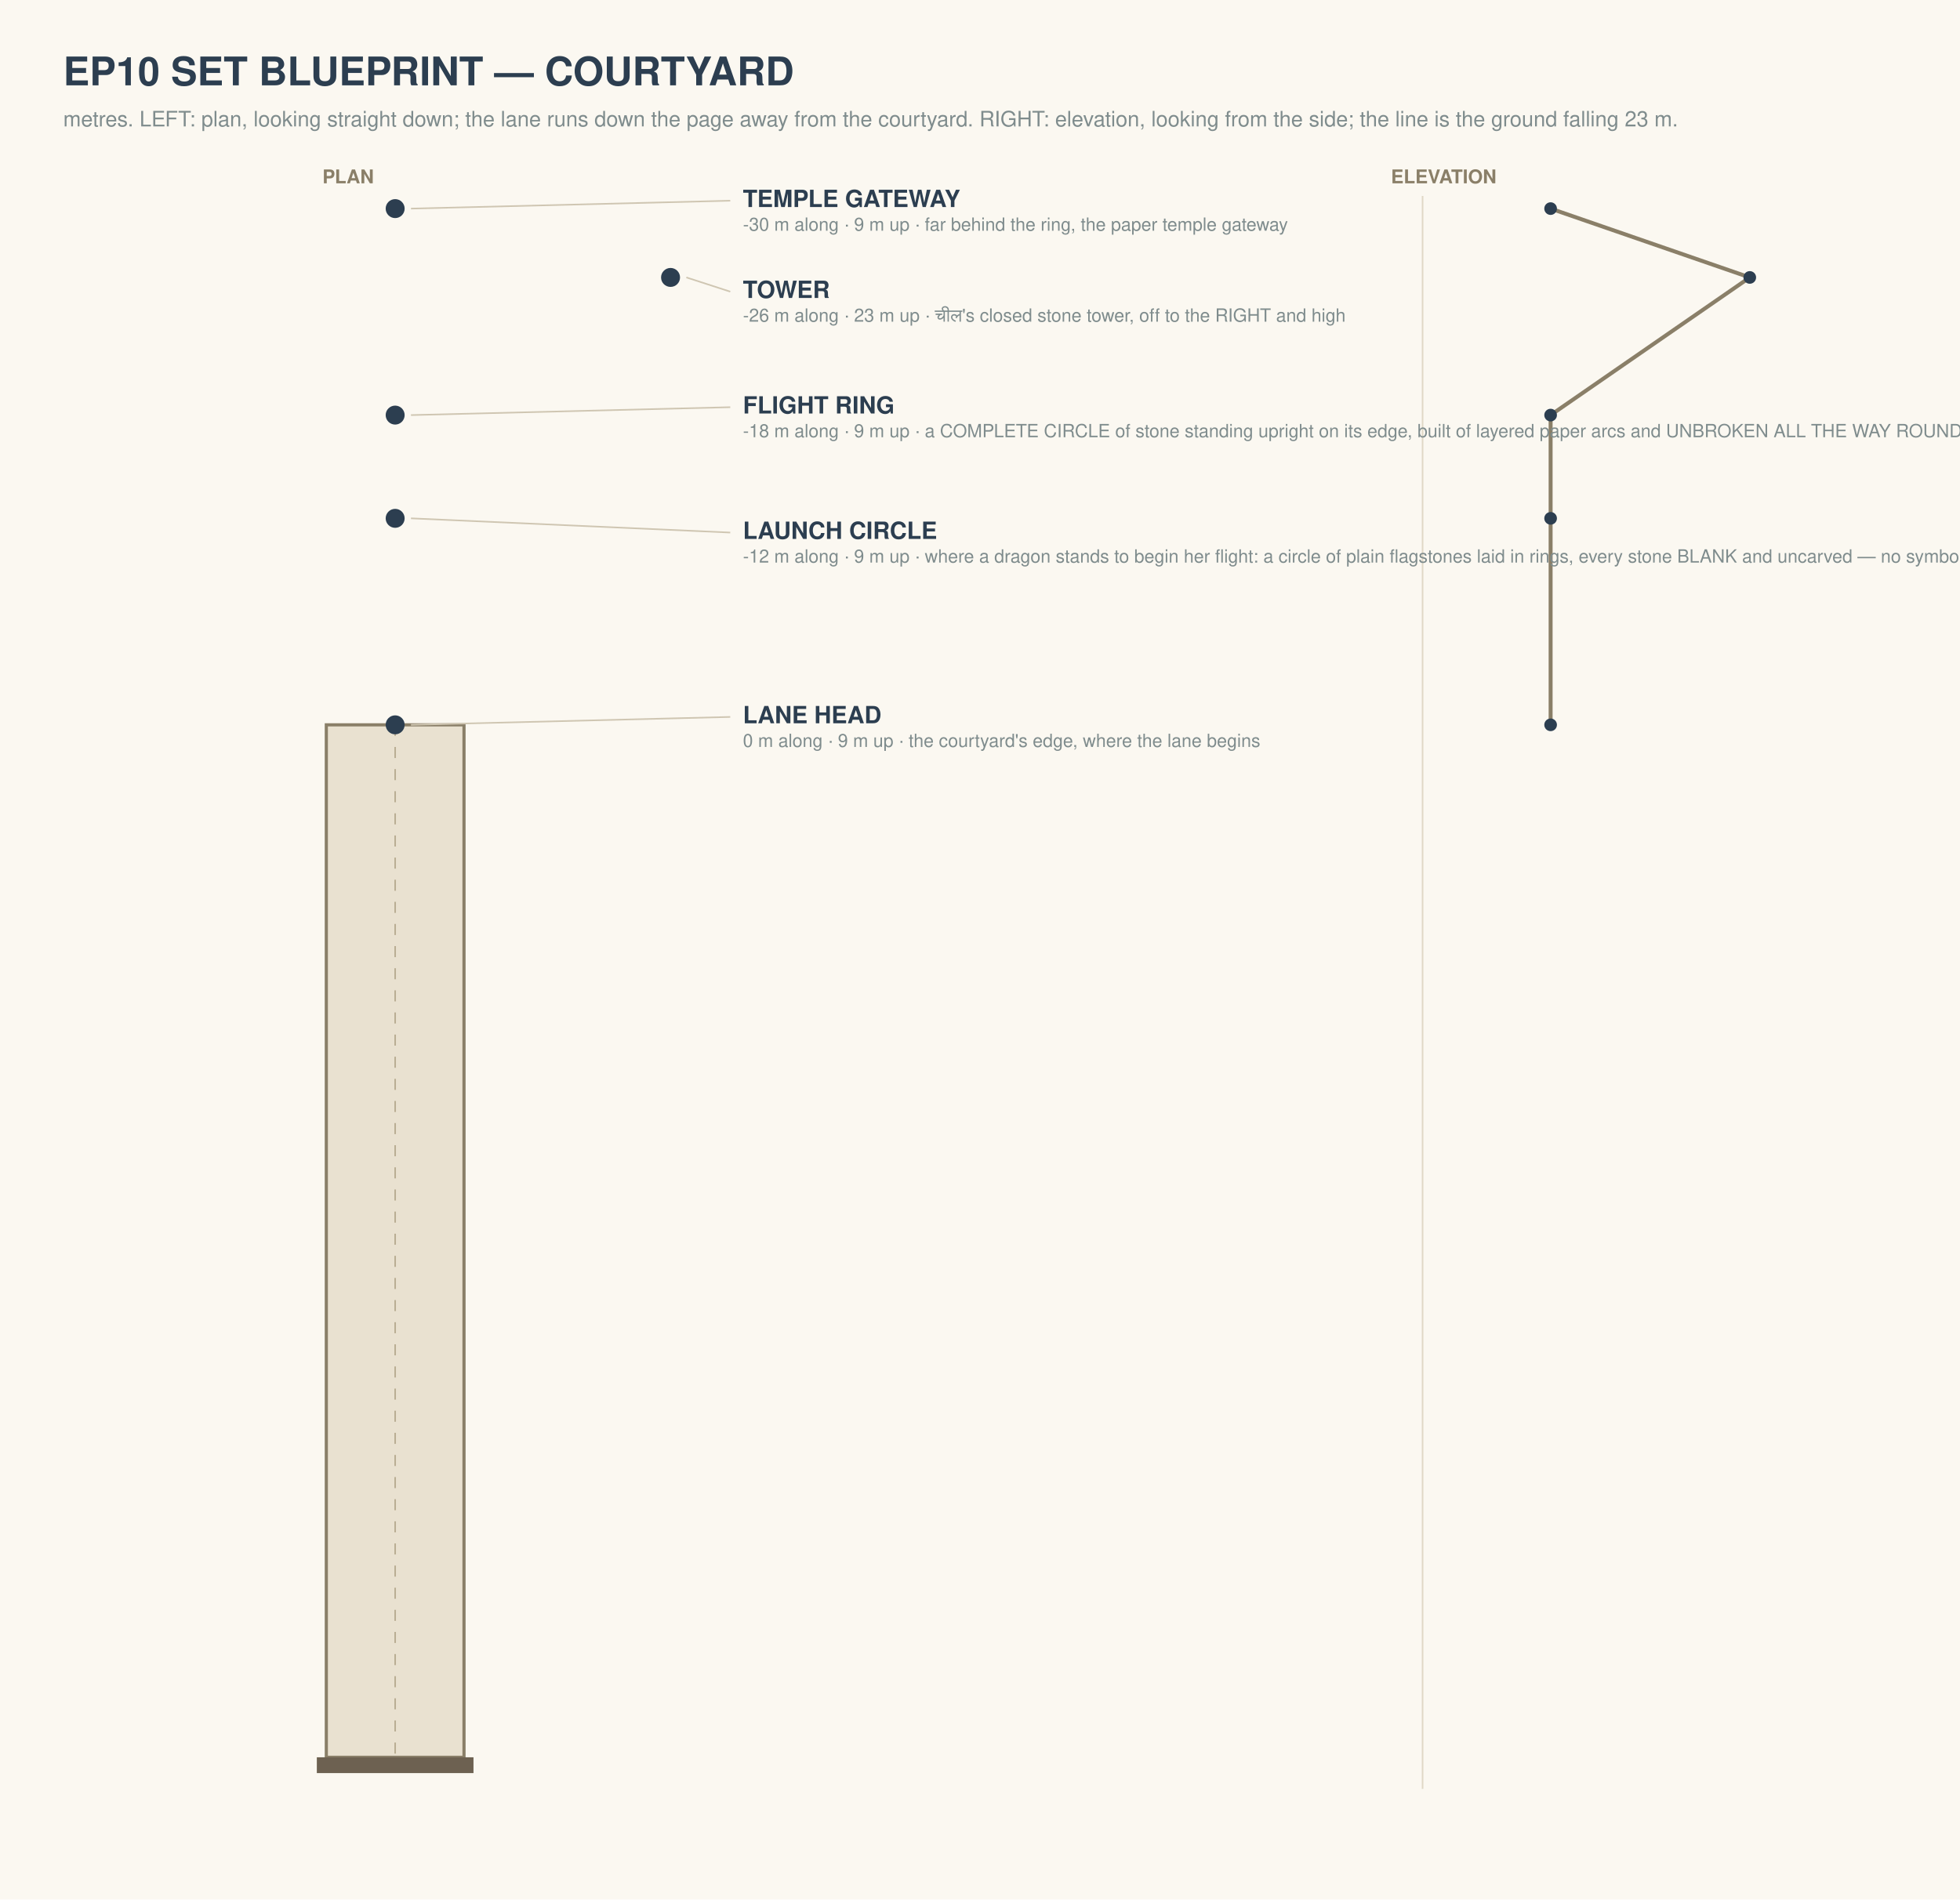
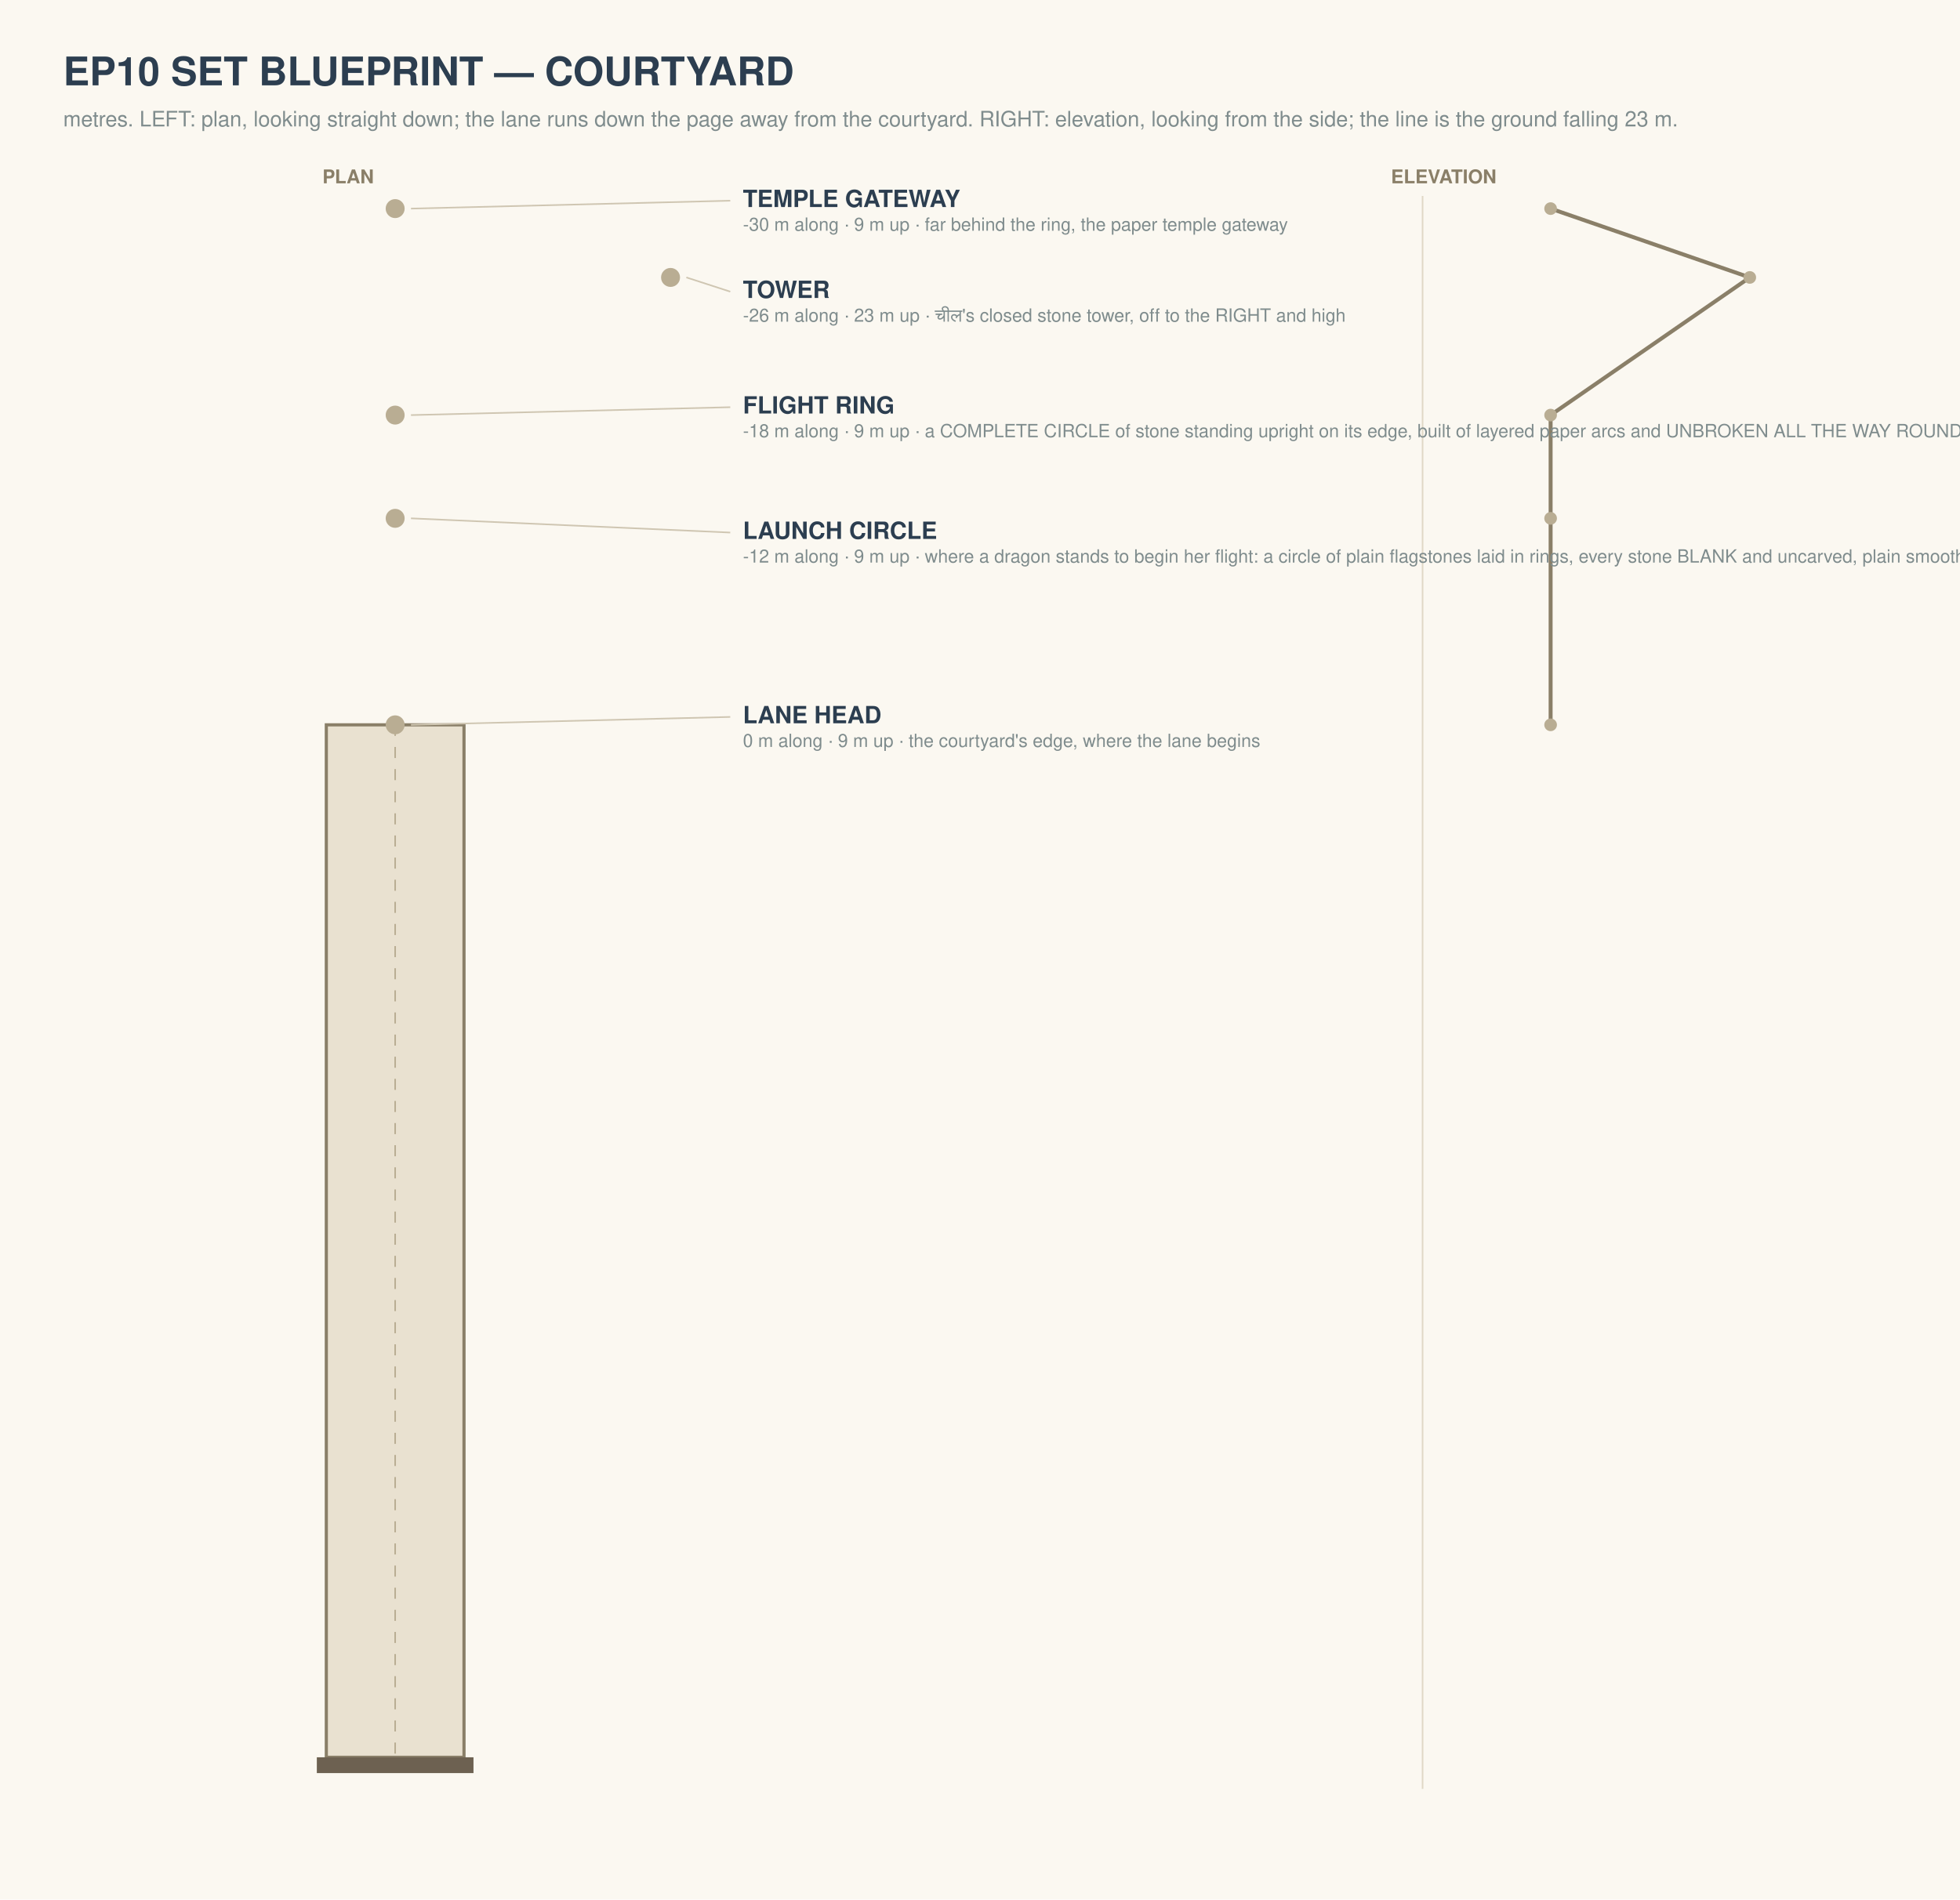
<svg xmlns="http://www.w3.org/2000/svg" width="1240" height="1202" viewBox="0 0 1240 1202">
  <rect width="100%" height="100%" fill="#fbf8f1" />
  <text x="40" y="54" font-family="Helvetica" font-size="25" font-weight="bold" fill="#2c3e50">EP10 SET BLUEPRINT — COURTYARD</text>
  <text x="40" y="80" font-family="Helvetica" font-size="13.5" fill="#7f8c8d">metres. LEFT: plan, looking straight down; the lane runs down the page away from the courtyard.  RIGHT: elevation, looking from the side; the line is the ground falling 23 m.</text>
  <text x="204" y="116" font-family="Helvetica" font-size="12" font-weight="bold" fill="#8a7f68">PLAN</text>
  <text x="880" y="116" font-family="Helvetica" font-size="12" font-weight="bold" fill="#8a7f68">ELEVATION</text>
  <line x1="900" y1="124" x2="900" y2="1132" stroke="#e0d8c6" stroke-width="1" />
  <rect x="206.444" y="458.667" width="87.111" height="653.333" fill="#e9e1d0" stroke="#8a7f68" stroke-width="2" />
  <line x1="250" y1="458.667" x2="250" y2="1112" stroke="#b9ad93" stroke-width="1" stroke-dasharray="7 7" />
  <rect x="200.444" y="1112" width="99.111" height="10" fill="#6d6151" />
  <polyline points="981,132 1107,175.556 981,262.667 981,328 981,458.667" fill="none" stroke="#8a7f68" stroke-width="2.5" />
-   <circle cx="250" cy="262.667" r="6" fill="#2c3e50" />
-   <circle cx="981" cy="262.667" r="4" fill="#2c3e50" />
+   <circle cx="250" cy="262.667" r="6" fill="#b9ad93" />
+   <circle cx="981" cy="262.667" r="4" fill="#b9ad93" />
  <line x1="260" y1="262.667" x2="462" y2="257.667" stroke="#cfc6b2" stroke-width="1" />
  <text x="470" y="261.667" font-family="Helvetica" font-size="15" font-weight="bold" fill="#2c3e50">FLIGHT RING</text>
-   <text x="470" y="276.667" font-family="Helvetica" font-size="11.5" fill="#7f8c8d">-18 m along · 9 m up · a COMPLETE CIRCLE of stone standing upright on its edge, built of layered paper arcs and UNBROKEN ALL THE WAY ROUND, its lowest point meeting the courtyard flagstones — FOURTEEN METRES across, wide enough for an enormous dragon to fly through with wings spread; never a human-sized hoop, and never an arch, horseshoe or half-circle: the circle is closed. THE BRONZE BELL HANGS FROM THE INSIDE OF ITS CROWN on a short bronze hook, hanging down into the ring's opening — the bell is part of this ring and hangs from nothing else. THE BELL IS SMALL: about ONE METRE tall, a hand-bell against this fourteen-metre ring — an eagle must be able to lift it away in her talons, so it is never a great temple bell</text>
-   <circle cx="250" cy="328" r="6" fill="#2c3e50" />
-   <circle cx="981" cy="328" r="4" fill="#2c3e50" />
+   <text x="470" y="276.667" font-family="Helvetica" font-size="11.5" fill="#7f8c8d">-18 m along · 9 m up · a COMPLETE CIRCLE of stone standing upright on its edge, built of layered paper arcs and UNBROKEN ALL THE WAY ROUND, its lowest point meeting the courtyard flagstones — FOURTEEN METRES across, wide enough for an enormous dragon to fly through with wings spread, a full closed circle. A SHORT BRONZE HOOK is fixed to the inside of its crown, reaching down into the ring's opening</text>
+   <circle cx="250" cy="328" r="6" fill="#b9ad93" />
+   <circle cx="981" cy="328" r="4" fill="#b9ad93" />
  <line x1="260" y1="328" x2="462" y2="337" stroke="#cfc6b2" stroke-width="1" />
  <text x="470" y="341" font-family="Helvetica" font-size="15" font-weight="bold" fill="#2c3e50">LAUNCH CIRCLE</text>
-   <text x="470" y="356" font-family="Helvetica" font-size="11.5" fill="#7f8c8d">-12 m along · 9 m up · where a dragon stands to begin her flight: a circle of plain flagstones laid in rings, every stone BLANK and uncarved — no symbols, no runes, no patterns cut into any of them</text>
-   <circle cx="250" cy="132" r="6" fill="#2c3e50" />
-   <circle cx="981" cy="132" r="4" fill="#2c3e50" />
+   <text x="470" y="356" font-family="Helvetica" font-size="11.5" fill="#7f8c8d">-12 m along · 9 m up · where a dragon stands to begin her flight: a circle of plain flagstones laid in rings, every stone BLANK and uncarved, plain smooth paper faces</text>
+   <circle cx="250" cy="132" r="6" fill="#b9ad93" />
+   <circle cx="981" cy="132" r="4" fill="#b9ad93" />
  <line x1="260" y1="132" x2="462" y2="127" stroke="#cfc6b2" stroke-width="1" />
  <text x="470" y="131" font-family="Helvetica" font-size="15" font-weight="bold" fill="#2c3e50">TEMPLE GATEWAY</text>
  <text x="470" y="146" font-family="Helvetica" font-size="11.5" fill="#7f8c8d">-30 m along · 9 m up · far behind the ring, the paper temple gateway</text>
-   <circle cx="424.222" cy="175.556" r="6" fill="#2c3e50" />
-   <circle cx="1107" cy="175.556" r="4" fill="#2c3e50" />
+   <circle cx="424.222" cy="175.556" r="6" fill="#b9ad93" />
+   <circle cx="1107" cy="175.556" r="4" fill="#b9ad93" />
  <line x1="434.222" y1="175.556" x2="462" y2="184.556" stroke="#cfc6b2" stroke-width="1" />
  <text x="470" y="188.556" font-family="Helvetica" font-size="15" font-weight="bold" fill="#2c3e50">TOWER</text>
  <text x="470" y="203.556" font-family="Helvetica" font-size="11.5" fill="#7f8c8d">-26 m along · 23 m up · चील's closed stone tower, off to the RIGHT and high</text>
-   <circle cx="250" cy="458.667" r="6" fill="#2c3e50" />
-   <circle cx="981" cy="458.667" r="4" fill="#2c3e50" />
+   <circle cx="250" cy="458.667" r="6" fill="#b9ad93" />
+   <circle cx="981" cy="458.667" r="4" fill="#b9ad93" />
  <line x1="260" y1="458.667" x2="462" y2="453.667" stroke="#cfc6b2" stroke-width="1" />
  <text x="470" y="457.667" font-family="Helvetica" font-size="15" font-weight="bold" fill="#2c3e50">LANE HEAD</text>
  <text x="470" y="472.667" font-family="Helvetica" font-size="11.5" fill="#7f8c8d">0 m along · 9 m up · the courtyard's edge, where the lane begins</text>
</svg>
